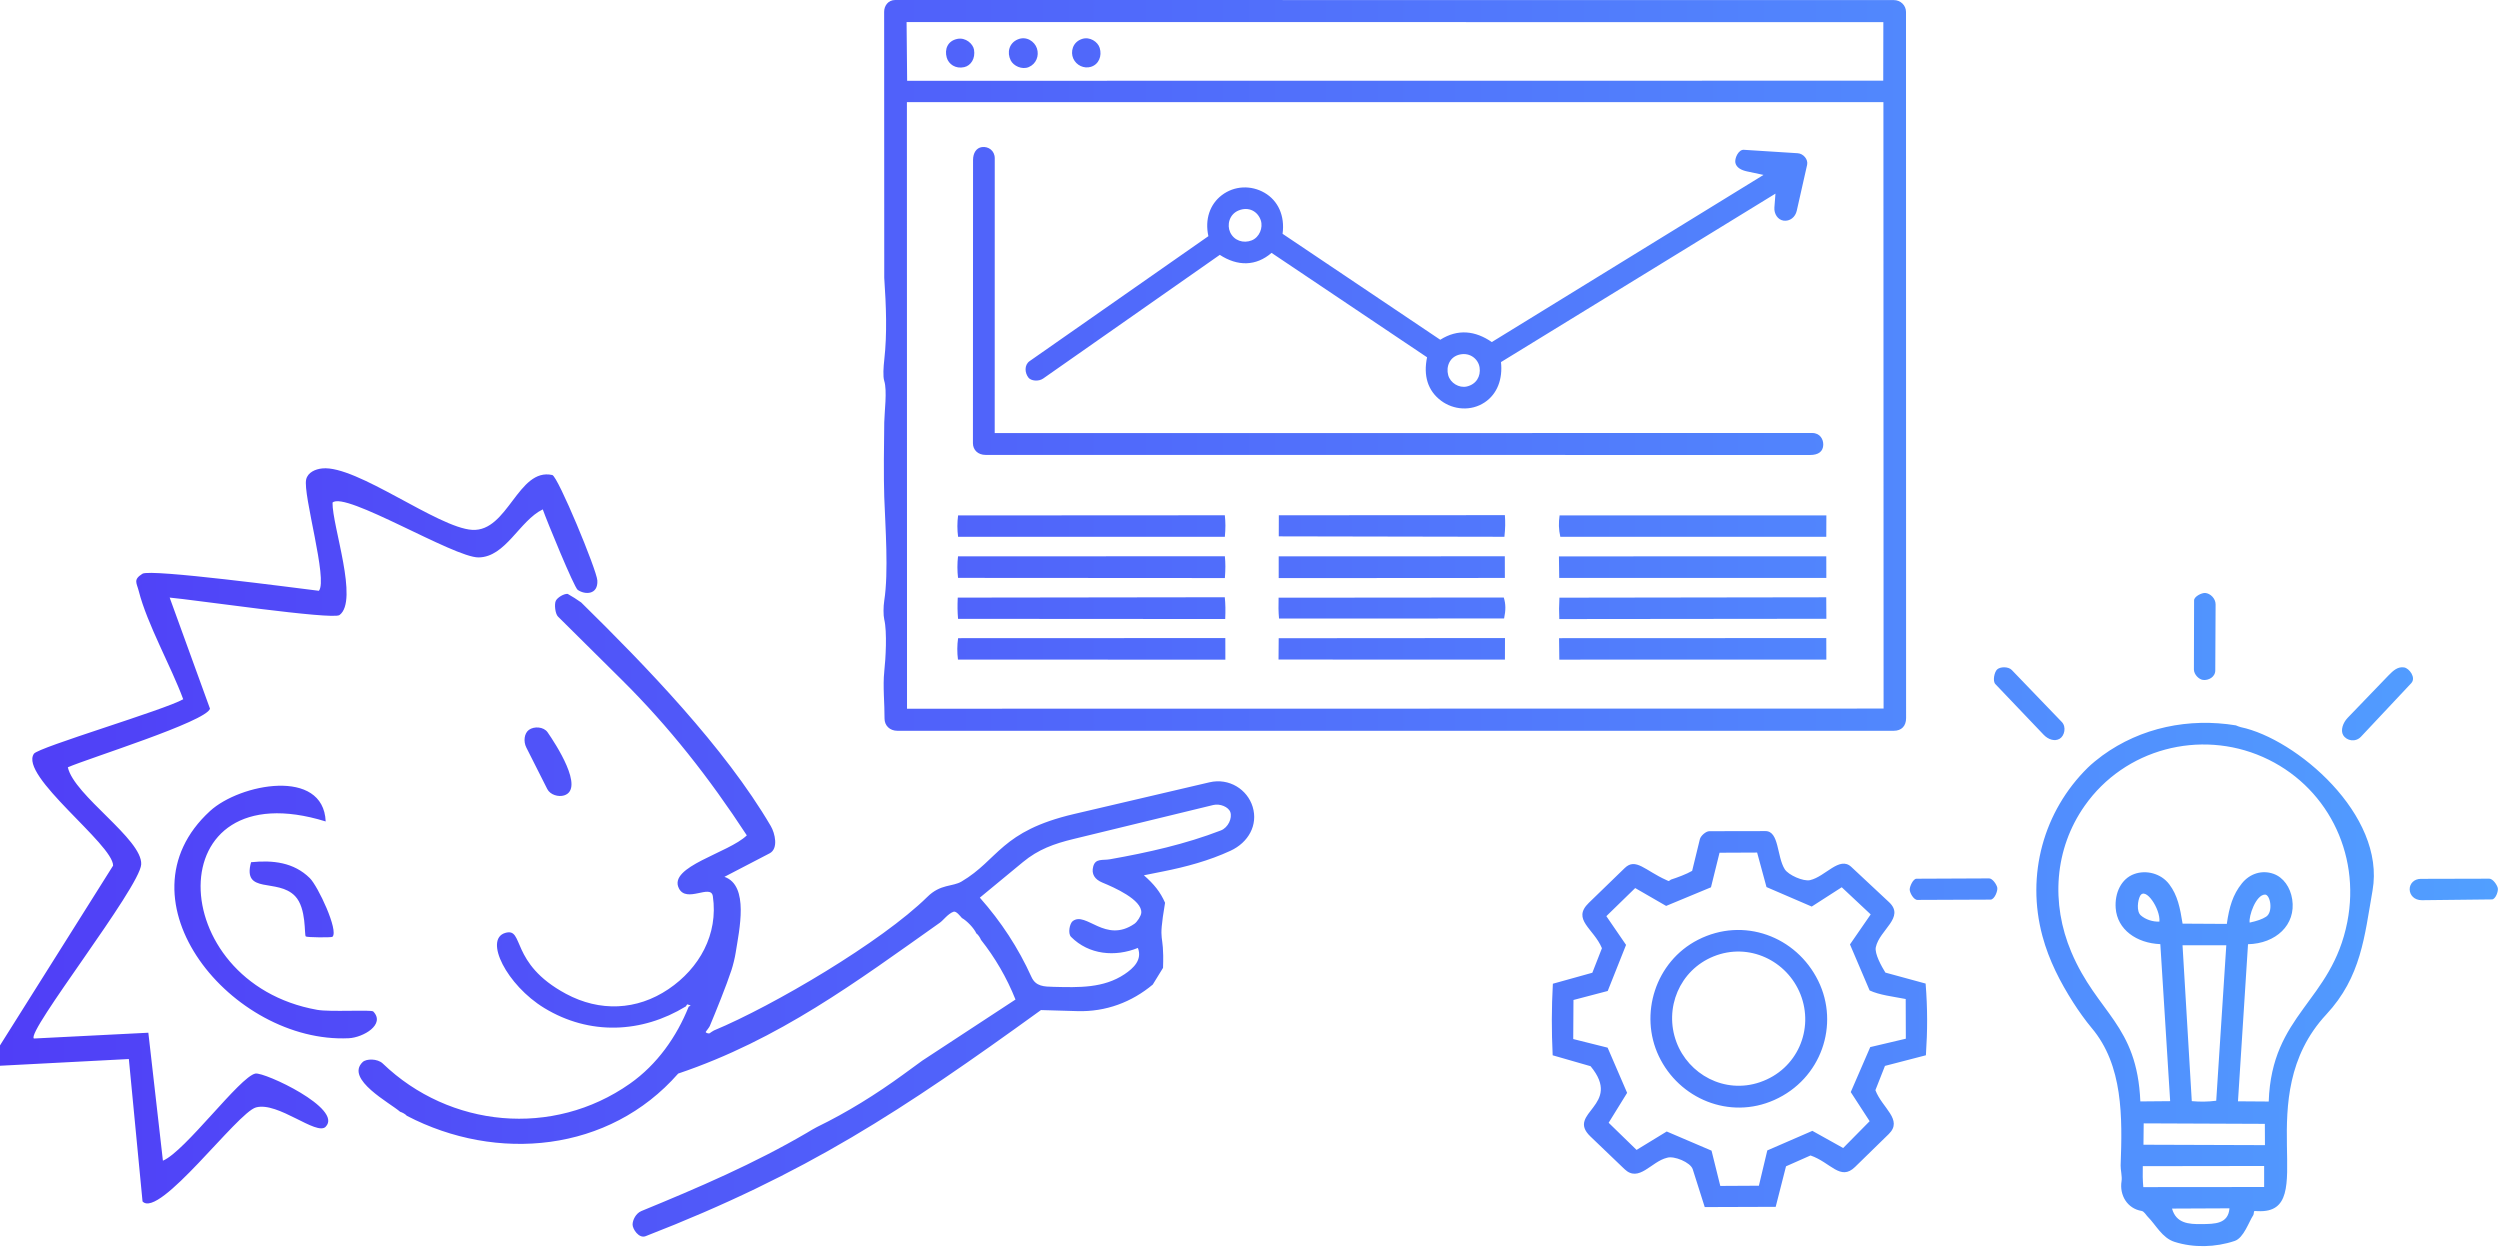
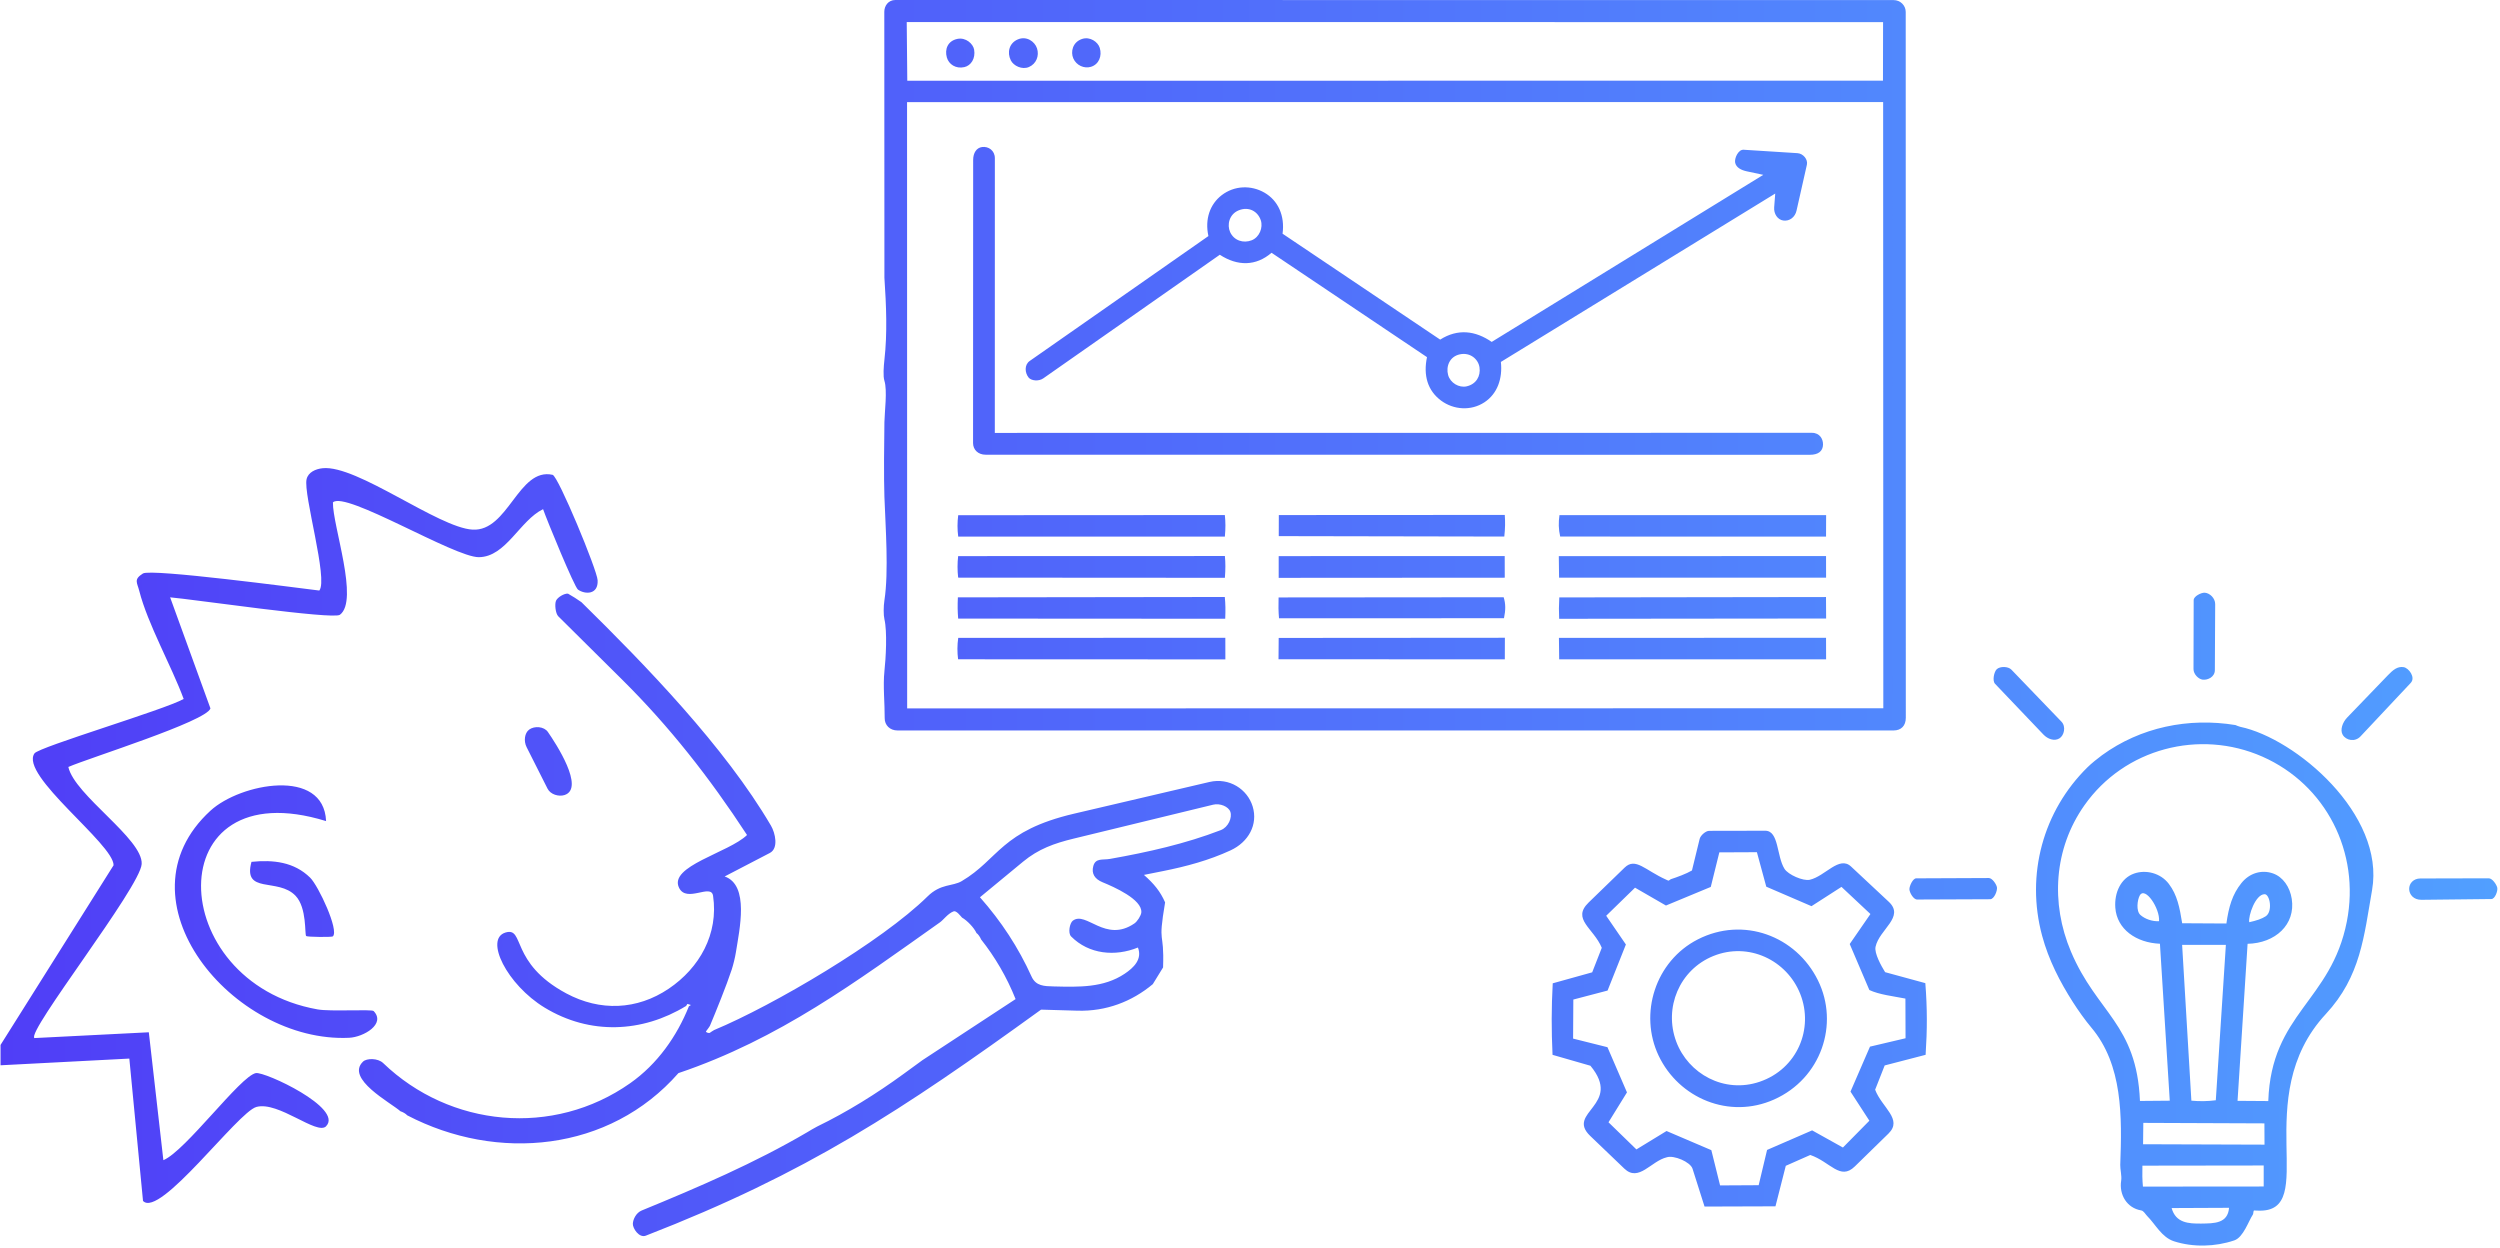
- <svg xmlns="http://www.w3.org/2000/svg" width="1162" height="580" viewBox="0 0 1162 580" fill="none">
+ <svg xmlns="http://www.w3.org/2000/svg" width="465" height="232" viewBox="0 0 1162 580" fill="none">
  <path d="M411 312.15C411.66 306.23 412.38 293.72 411 287.92C410.54 285.98 410.57 281.95 411 279.18C413.07 265.87 411.5 244.89 411 230.99C410.69 222.5 410.86 204.78 411 196.29C411.08 191.58 412.42 181.55 411 177.06C410.32 174.92 410.66 170.39 411 167.33C412.4 154.96 411.87 142.19 411 129.13L410.95 5.47C410.95 2.73 412.81 0 416.06 0L880.28 0.04C883.38 0.04 885.91 2.49 885.91 5.56L885.95 333.77C885.95 337.45 883.83 339.67 880.23 339.67H417.11C413.55 339.67 411.09 337.21 411.13 333.91C411.2 327.48 410.28 318.71 411.01 312.13L411 312.15ZM875.33 37.51L875.38 10.29L421.38 10.25L421.64 37.55L875.33 37.5V37.51ZM875.49 329.34L875.41 47.46L421.53 47.48L421.58 329.41L875.49 329.34ZM263.85 276.04C265.51 276.93 268.61 278.91 270.13 280.02C300.03 309.4 336.78 347.32 358.25 383.93C360.24 387.32 361.9 394.45 357.72 396.63L336.72 407.55C348.3 411.59 343.6 432.26 341.93 442.88C341.56 445.23 340.73 448.61 339.99 450.88C337.65 458.06 332.6 470.49 329.9 476.92C329.63 477.55 328.52 478.88 328.06 479.56C327.75 480.01 329.36 480.55 329.83 480.26C330.3 479.97 331.31 479.18 331.82 478.97C359.36 467.5 409.82 437.78 431.04 416.86C437.19 410.79 442.71 412.23 446.92 409.74C464.2 399.54 465.12 386.33 499.22 378.35L562.14 363.62C571.37 361.46 579.8 366.98 582.24 375.01C584.81 383.46 580.26 391.59 571.94 395.43C561.91 400.07 551.27 402.91 540.68 405.03L531.68 406.83C536.39 410.96 539.33 414.59 541.52 419.61C537.99 440.63 541.21 431.6 540.58 449.86L535.8 457.63C526.07 465.77 514.07 470.35 500.81 469.97L483.84 469.48C419.08 516.31 374.91 545.55 300.07 574.58C296.93 575.8 293.95 571.16 294.02 569.08C294.09 567 295.54 563.95 298.14 562.88C324.68 551.99 350.62 540.83 374.99 526.56C376.32 525.78 378.42 524.47 379.72 523.84C393.74 517.03 407.22 508.63 419.84 499.43L428.7 492.97L472 464.58C467.87 454.23 462.41 445 455.97 436.85C455.56 435.81 454.53 434.28 453.82 433.87C452.7 431.37 449.41 427.98 447.1 426.69C446.31 425.84 444.45 423.3 443.17 423.78C440.52 424.78 438.54 427.67 436.84 428.88C397.85 456.46 362.24 483.11 315.22 499C283.08 535.65 230.89 540.4 189.11 518.63C188.41 517.84 187.11 517.11 185.96 516.74C181.47 512.75 160.27 501.61 168.56 493.65C170.24 492.03 175.45 491.96 177.92 494.33C208.99 524.19 256.96 528.87 292.77 503.7C305.48 494.77 314.54 481.81 320.1 467.9C320.56 467.65 321.17 467.36 320.88 467.27C320.51 467.16 319.29 466.79 319.38 466.82C319.42 466.83 318.88 467.64 318.79 467.77C298.33 480.27 274.02 481.33 253 468.54C235.52 457.91 224.85 436.59 234.83 433.62C243.89 430.92 236.65 447.75 263.07 461.93C278.74 470.34 295.95 469.71 310.72 459.74C325.02 450.09 333.94 434.32 331.33 416.56C330.46 410.65 319.11 419.98 315.54 412.89C310.44 402.77 338.72 396.47 347.12 388.28C329.61 361.48 310.97 337.76 289.04 316.02L259.35 286.58C258.05 285.29 257.59 280.86 258.32 279.29C259.05 277.72 262.11 275.89 263.85 276.04ZM497.83 435.46C496.23 433.85 497.2 429.2 498.59 428.14C504.79 423.41 513.75 438.69 527.28 429.38C528.58 428.49 530.36 425.72 530.47 424.27C530.92 418.18 517.65 412.39 512.42 410.24C508.8 408.75 507.19 406.23 508.13 402.74C509.18 398.85 512.47 399.99 515.89 399.39C533.54 396.27 551.03 392.33 567.43 386C570.93 384.65 572.81 380.18 571.86 377.48C571.01 375.05 567.08 373.4 563.87 374.18L498.94 389.97C489.98 392.15 482.64 394.76 475.49 400.67L455.43 417.23C465.34 428.42 473.32 440.61 479.42 454.09C481.44 458.55 485.33 458.58 489.73 458.69C501.47 458.98 512.92 459.35 522.71 452.8C526.91 449.99 531.01 446.07 528.89 440.6C518.3 444.9 506.11 443.79 497.84 435.47L497.83 435.46ZM1039.29 337.17C1039.59 337.33 1040.9 337.85 1041.51 337.98C1067.15 343.35 1108.94 378.65 1102.76 413.89C1099.01 435.25 1097.51 454.04 1081.26 471.52C1045.16 510.36 1079.12 564.27 1049.57 562.94L1047.99 562.87C1047.45 562.85 1047.66 564.31 1047.35 564.75C1045.3 567.81 1042.91 575.36 1038.7 576.78C1029.74 579.81 1019.53 580.03 1010.72 577.22C1004.91 575.36 1002.08 569.32 998.19 565.45C997.44 564.71 996.58 563.04 995.43 562.85C988.76 561.74 985.05 555.54 986.1 548.96C986.44 546.86 985.6 543.6 985.67 541.72C986.49 519.19 986.86 495.17 972.2 477.79C969.39 474.46 966.02 469.71 963.65 465.99C957.6 456.51 952.37 446.38 949.34 435.14C941.64 406.61 949.86 377.04 970.42 356.8C972.2 355.05 975.14 352.66 977.19 351.17C995.12 338.13 1017.43 333.57 1039.29 337.16V337.17ZM1035.02 429.45C1036.13 421.61 1037.79 415.87 1042.02 410.61C1045.74 405.99 1051.38 404.28 1056.68 406.14C1061.33 407.77 1064.56 412.42 1065.42 417.99C1067.25 429.95 1057.74 438.59 1044.88 438.87L1040.21 511.89L1054.5 511.99C1055.88 471.18 1083.74 465.66 1091.03 428.52C1097.37 396.19 1081.15 364.79 1051.73 351.82C1022.55 338.96 987.61 347.99 968.97 374.51C954.81 394.65 953.22 419.95 962.73 442.46C974.81 471.05 993.33 476.11 994.83 511.94L1008.69 511.82L1004.12 438.84C993.13 438.4 984.09 432.12 983.37 422.06C982.87 415.05 985.94 408.39 992.06 406.22C997.49 404.29 1004.37 405.86 1008.28 411.03C1012.16 416.16 1013.3 422 1014.46 429.31L1035.01 429.43L1035.02 429.45ZM994.72 416.43C993.62 418.45 992.93 423.61 995.05 425.47C997.21 427.37 1000.62 428.54 1003.7 428.35C1004.21 422.43 997.16 411.95 994.72 416.43ZM1052.78 415.8C1048.51 415.86 1045.11 425.93 1045.65 428.83C1049.09 428.06 1051.48 427.26 1053.31 426.07C1056.69 423.86 1055.26 415.77 1052.78 415.8ZM1030.1 511.62L1034.78 439.37H1014.44L1018.74 511.81C1022.61 512.15 1026.19 512.13 1030.09 511.62H1030.1ZM1052.75 532.26L1052.7 522.37L996.39 522.14L996.28 532.07L1052.75 532.26ZM1052.37 551.72V541.95L995.97 542.03C995.87 545.57 995.92 548.68 996.21 551.77L1052.37 551.72ZM1036.26 561.63L1009.56 561.75C1011.47 568.61 1017.26 569.05 1023.42 568.96C1029.23 568.87 1035.69 569 1036.26 561.63ZM774.49 409.04L775.42 409.46C775.63 409.55 775.86 409.46 776.67 408.83C779.38 407.96 783.94 406.3 786.51 404.77L790.09 390.09C790.48 388.47 792.91 386.34 794.51 386.34L820.58 386.29C826.99 386.28 825.82 398.07 829.54 404.01C831.25 406.74 838.23 409.8 841.31 409.09C848.48 407.44 854.96 397.77 860.48 402.93L878.03 419.33C885.62 426.42 873.62 432.14 871.88 440.26C871.23 443.28 874.57 449.22 876.33 452.06L895.03 457.16C895.95 468.9 895.93 478.81 895.16 490.49L876.13 495.43L871.69 506.71C874.79 514.99 884.71 520.45 877.89 527.11L862.21 542.42C855.4 549.07 850.88 540.27 841.53 537.06L830.14 542.1L825.34 560.94L792.36 561.05L786.78 543.46C785.76 540.26 778.05 537.07 774.81 538.14C767.47 539.89 761.78 549.83 755.07 543.41L739.2 528.2C727.65 517.13 754.46 513.92 739.3 495.57L721.68 490.5C721.14 478.85 721.15 468.76 721.77 457.24L740.12 452.13L744.58 440.73C740.77 431.56 730.44 427.44 738.47 419.66L755.19 403.45C760.28 398.52 764.63 404.61 774.5 409.04H774.49ZM817.54 551.09L821.44 534.72L842.39 525.62L856.71 533.6L869.01 521.13L860.23 507.6L869.29 486.69L885.83 482.79L885.77 464.34C879.85 463.19 873.6 462.51 869 460.36L859.87 438.97L869.5 425.02L856.04 412.4L842.09 421.37L821.07 412.31L816.71 396.27L799.24 396.35L795.26 412.42L774.42 421.07L760.04 412.77L746.63 425.83L755.79 439.19L747.27 460.61L731.35 464.79L731.24 482.95L747.22 486.95L756.29 507.96L747.7 521.86L760.68 534.48L774.69 525.92L795.52 534.82L799.59 551.22L817.56 551.12L817.54 551.09ZM1120.75 317.53C1123.11 315.02 1119.85 310.6 1117.43 310.22C1114.57 309.77 1112.49 311.53 1110.12 313.99L1091.18 333.66C1088.99 335.94 1087.78 339.47 1089.12 341.7C1090.71 344.35 1094.83 345.14 1097.37 342.44L1120.76 317.53H1120.75ZM935.05 311.39C933.51 309.79 929.77 309.79 928.27 311.16C926.98 312.34 926.09 316.54 927.45 317.97L949.93 341.55C951.97 343.69 955 344.76 957.34 343.37C959.59 342.03 960.54 337.87 958.33 335.58L935.05 311.39ZM245.82 339.26C243.67 340.84 243.19 344.58 244.63 347.44L254.36 366.73C255.74 369.47 259.6 370.54 262.23 369.7C271.95 366.59 258.09 345.52 254.53 340.38C252.72 337.76 248.27 337.46 245.81 339.26H245.82ZM928.34 412.6C928.05 411.13 926.13 408.27 924.54 408.28L890.79 408.43C889.23 408.43 887.62 411.96 887.63 413.47C887.64 414.98 889.47 418.29 891.22 418.28L925.18 418.14C927.07 418.14 928.62 414.06 928.33 412.59L928.34 412.6ZM1029.81 280.91C1029.82 278.17 1027.34 275.78 1024.98 275.61C1023.39 275.49 1019.81 277.23 1019.81 279.06L1019.73 311.13C1019.73 313.56 1022.1 315.82 1023.99 316.04C1026.46 316.33 1029.64 314.73 1029.66 311.64L1029.81 280.9V280.91ZM1158.23 418.06C1159.96 418.04 1161.32 414.18 1160.97 412.74C1160.62 411.31 1158.72 408.41 1157.02 408.41L1125.19 408.49C1122.07 408.49 1119.98 410.74 1120.01 413.37C1120.04 416 1122.13 418.45 1125.72 418.41L1158.24 418.05L1158.23 418.06ZM566.96 118.46L484.87 175.94C482.69 177.46 479.22 177.03 478.05 175.56C476.3 173.37 476 169.65 478.55 167.86L561.66 109.77C559.93 101.89 562.41 94.93 567.83 90.77C573.71 86.26 581.48 85.98 587.75 89.6C594.06 93.25 597.28 100.3 596.14 108.67L669.43 157.92C677.6 152.73 685.8 153.74 693.39 158.99L819.68 81.3L812.01 79.67C809.49 79.13 807.14 78 806.61 75.72C806.14 73.67 808.03 69.47 810.52 69.63L835.57 71.22C838.23 71.39 840.51 74.12 839.95 76.61L835.13 97.97C834.46 100.96 831.91 102.95 829.02 102.55C826.3 102.17 824.51 99.4 824.74 96.41L825.23 90L697.66 168.3C698.5 176.09 696.01 183.09 690.05 187.04C683.76 191.21 675.63 190.57 669.84 186.27C663.54 181.59 661.54 174.5 663.3 166.07L591.02 117.54C583.76 123.8 575.21 123.84 566.95 118.45L566.96 118.46ZM575.76 97.8C571.27 99.62 570.26 104.59 571.75 107.9C573.53 111.85 577.92 113.27 581.81 111.72C585.38 110.3 587.17 105.82 586.01 102.4C584.6 98.23 580.42 95.92 575.76 97.8ZM678.57 164.77C673.76 165.8 672.05 170.45 673.12 174.37C674.12 178.04 678.18 180.45 681.74 179.65C686.12 178.66 688.35 174.94 687.71 170.77C687.13 167.02 683.43 163.73 678.57 164.77ZM847.45 206.69C847.51 204.26 846.01 201.26 842.29 201.26L462.34 201.3L462.36 73.57C462.36 70 459.4 67.96 456.4 68.37C453.81 68.72 452.27 71.11 452.27 74.38L452.22 206.01C452.22 209.17 454.61 211.44 458.07 211.44L841.33 211.48C845.22 211.48 847.39 209.85 847.46 206.69H847.45ZM445.29 258.59C444.91 261.99 444.91 265.17 445.29 268.6L569.32 268.68C569.63 264.66 569.63 261.71 569.32 258.55L445.29 258.59ZM569.53 296.57L445.33 296.62C444.84 299.97 444.84 303.19 445.26 306.57L569.55 306.62L569.53 296.57ZM848.86 258.57L724.59 258.61L724.72 268.62H848.88L848.86 258.56V258.57ZM848.87 296.57L724.65 296.62L724.77 306.6L848.89 306.58L848.86 296.56L848.87 296.57ZM569.31 239.5L445.32 239.57C444.89 243 444.88 246.12 445.32 249.51H569.31C569.67 245.62 569.65 242.77 569.3 239.5H569.31ZM848.89 239.55H724.9C724.42 242.88 724.44 246.1 725.24 249.5L848.86 249.52L848.9 239.56L848.89 239.55ZM569.27 277.6L445.16 277.77C444.99 281.64 445.02 284.21 445.3 287.64L569.48 287.72C569.65 283.65 569.6 280.77 569.28 277.6H569.27ZM848.84 277.62L724.82 277.8C724.61 281.55 724.6 284.47 724.76 287.74L848.9 287.61L848.84 277.62ZM699.53 296.56L594.34 296.64L594.26 306.56L699.49 306.59L699.52 296.56H699.53ZM699.44 258.56L594.34 258.59V268.7L699.46 268.63L699.44 258.57V258.56ZM699.47 239.44L594.4 239.5L594.37 249.3L699.25 249.5C699.68 245.59 699.7 242.61 699.47 239.44ZM698.95 277.72L594.29 277.81C594.18 281.58 594.21 284.31 594.49 287.5L699.1 287.47C699.92 283.63 699.89 280.67 698.95 277.72ZM469.75 28.02C471.05 30.64 475.02 32.53 478.19 31.17C481.62 29.7 483.1 25.92 481.96 22.48C480.88 19.23 477.06 16.63 473.05 18.32C469 20.03 467.96 24.39 469.76 28.02H469.75ZM498.84 27.17C500.28 30.42 503.88 32.02 507.03 31.07C510.74 29.95 512.29 26.02 511.14 22.27C510.29 19.49 506.6 16.87 502.89 18.12C498.45 19.61 497.52 24.18 498.84 27.16V27.17ZM440.03 26.72C440.92 29.88 444.18 32.11 448.16 31.21C451.28 30.5 453.43 27.19 452.72 23.07C452.26 20.4 448.86 17.26 444.92 18.09C440.32 19.06 438.99 23.03 440.03 26.71V26.72ZM824.68 511.28C803.8 520.59 780.41 510.66 771.02 490.9C761.78 471.46 769.41 446.95 789.23 436.82C810.36 426.03 834.89 435.13 845.11 455.89C855.09 476.16 846.65 501.48 824.68 511.28ZM818.01 503.01C835.52 497.04 843.25 478.29 836.86 462.17C830.63 446.46 812.83 437.91 796.46 444.54C780.67 450.93 773.34 468.64 779.2 484.35C784.78 499.31 801.48 508.64 818.02 503.01H818.01ZM151.38 523.72C147.13 528.04 129.23 511.93 118.98 514.73C110.33 517.09 73.99 566.71 66.25 558.43L59.89 492.24L0 495.36V485.9L52.57 402.34C52.64 392.44 8.72 360.47 15.78 350.33C17.89 347.3 76.58 329.94 85.16 325.01C79.44 309.53 68.45 290.24 64.49 274.7C63.52 270.88 61.79 269.45 66.22 266.67C69.96 264.32 137.44 273.29 148.22 274.6C152.48 269.55 140.69 229.81 142.31 222.83C143.07 219.56 146.56 218.05 149.79 217.72C165.75 216.09 203.47 245.35 219.49 246.28C236.11 247.25 240.8 217.25 256.71 220.79C259.31 221.37 277.39 264.98 277.65 269.82C278.02 276.61 271.78 276.49 268.5 274.16C266.84 272.98 254.16 242.12 252.28 236.76C241.45 242.02 235.04 258.97 222.43 259.09C211.02 259.2 160.22 228.06 154.56 233.62C154.38 244.43 166.84 279.27 157.79 285.88C154.59 288.22 89.16 278.63 78.86 277.76L97.61 329.41C95.75 335.44 41.22 352.41 31.53 356.64C34.42 369.77 66.27 390.08 65.63 401.76C65.04 412.49 11.92 479.9 15.76 482.7L68.95 480.01L75.72 539.49C86.06 535.17 111.55 500.36 118.72 498.99C122.84 498.2 159.63 515.3 151.37 523.7L151.38 523.72ZM173.49 470.14C172.59 469.2 153.53 470.46 147.42 469.37C75.87 456.65 73.17 357.61 151.38 381.81C150.31 356.76 111.53 364.24 97.64 376.95C52.45 418.31 108.15 485.14 162.1 482.57C168.82 482.25 179.28 476.16 173.49 470.14ZM116.69 400.76C112.53 415.99 129.01 407.96 137.18 416.53C142.56 422.18 141.34 434.53 142.12 435.26C142.62 435.73 154.08 435.84 154.53 435.42C157.52 432.62 147.8 411.9 143.99 408.14C136.54 400.79 126.78 399.72 116.68 400.76H116.69Z" fill="url(#paint0_linear_63_72)" />
  <defs>
    <linearGradient id="paint0_linear_63_72" x1="0" y1="289.6" x2="1161.02" y2="289.6" gradientUnits="userSpaceOnUse">
      <stop stop-color="#503EF7" />
      <stop offset="1" stop-color="#519FFF" />
    </linearGradient>
  </defs>
</svg>
